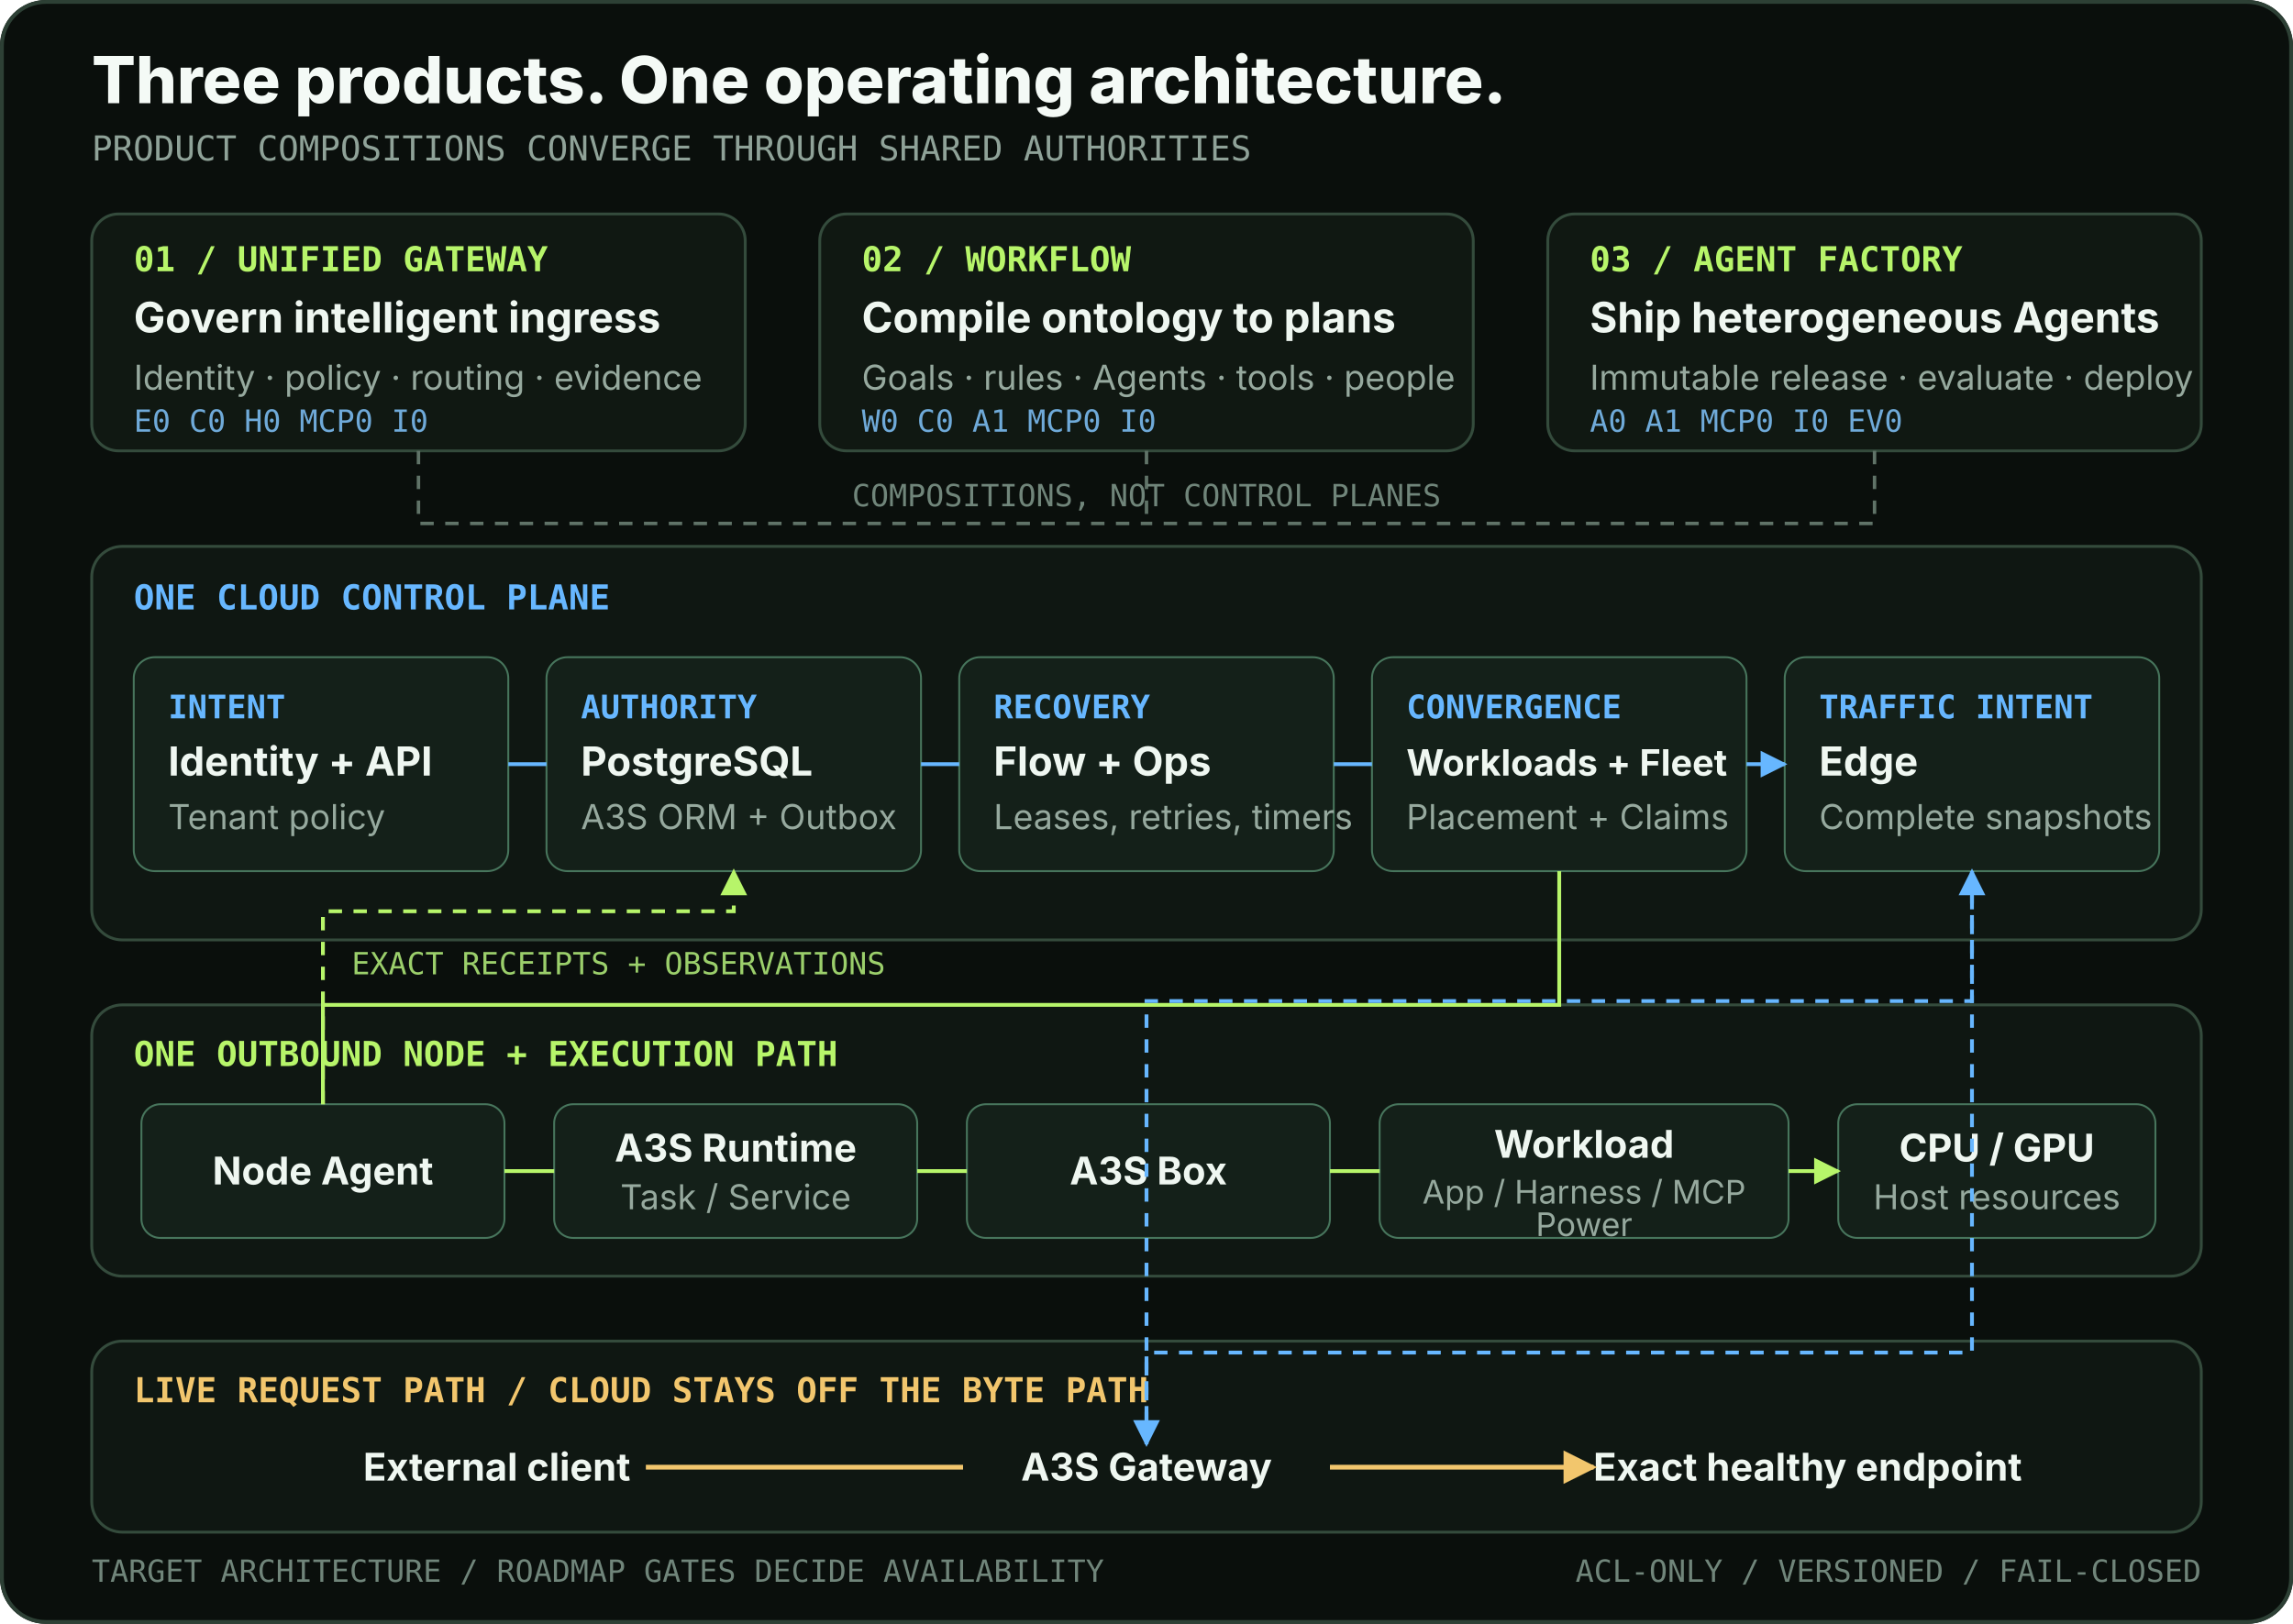
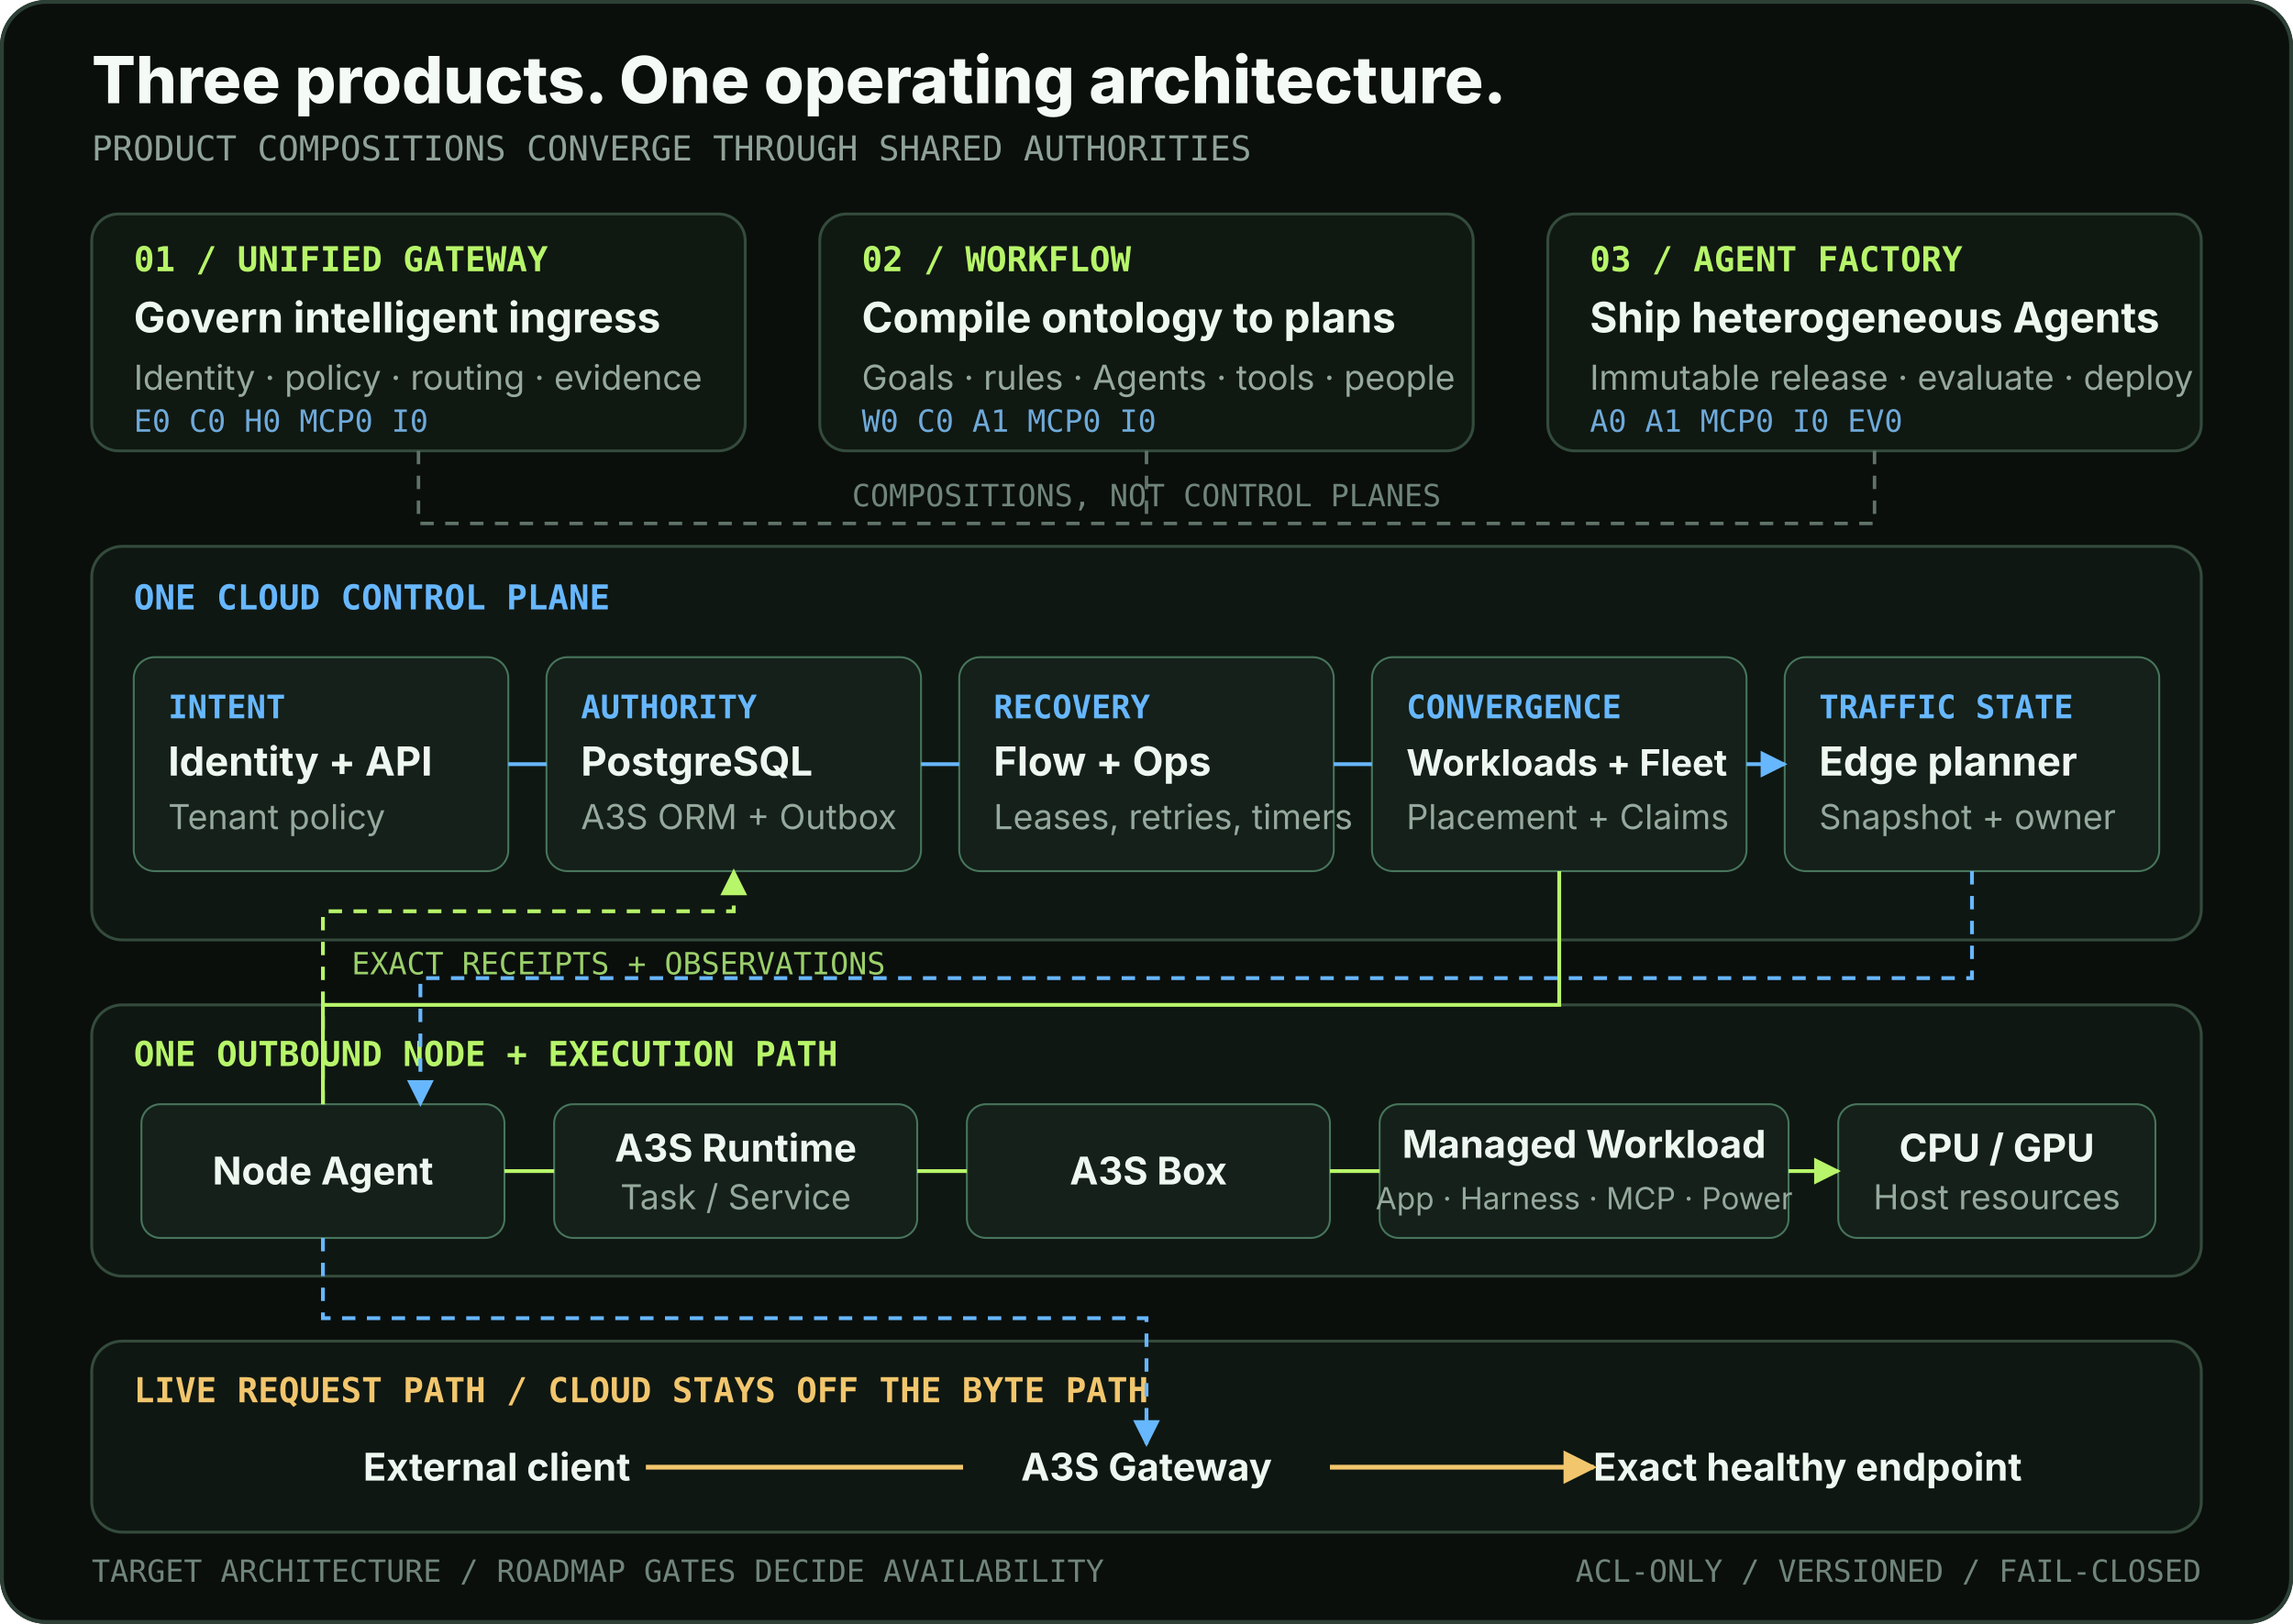
<svg xmlns="http://www.w3.org/2000/svg" width="1200" height="850" viewBox="0 0 1200 850" role="img" aria-labelledby="title desc">
  <defs>
    <marker id="arrow-blue" viewBox="0 0 10 10" refX="9" refY="5" markerWidth="7" markerHeight="7" orient="auto-start-reverse">
      <path d="M0 0 10 5 0 10Z" fill="#67b7ff" />
    </marker>
    <marker id="arrow-green" viewBox="0 0 10 10" refX="9" refY="5" markerWidth="7" markerHeight="7" orient="auto-start-reverse">
      <path d="M0 0 10 5 0 10Z" fill="#b7f56a" />
    </marker>
    <marker id="arrow-amber" viewBox="0 0 10 10" refX="9" refY="5" markerWidth="7" markerHeight="7" orient="auto-start-reverse">
      <path d="M0 0 10 5 0 10Z" fill="#f2c66d" />
    </marker>
  </defs>
  <rect width="1200" height="850" rx="24" fill="#0a0f0c" />
  <rect x="1" y="1" width="1198" height="848" rx="23" fill="none" stroke="#2d4035" stroke-width="2" />
  <text x="48" y="54" fill="#f4faf6" font-family="ui-sans-serif, system-ui, -apple-system, Segoe UI, sans-serif" font-size="34" font-weight="760">Three products. One operating architecture.</text>
  <text x="48" y="84" fill="#8fa298" font-family="ui-monospace, SFMono-Regular, Menlo, Consolas, monospace" font-size="18">PRODUCT COMPOSITIONS CONVERGE THROUGH SHARED AUTHORITIES</text>
  <g font-family="ui-sans-serif, system-ui, -apple-system, Segoe UI, sans-serif">
    <rect x="48" y="112" width="342" height="124" rx="14" fill="#101812" stroke="#344b3c" stroke-width="1.5" />
    <text x="70" y="142" fill="#b7f56a" font-family="ui-monospace, SFMono-Regular, Menlo, Consolas, monospace" font-size="18" font-weight="700">01 / UNIFIED GATEWAY</text>
    <text x="70" y="174" fill="#eff7f1" font-size="22" font-weight="700">Govern intelligent ingress</text>
    <text x="70" y="204" fill="#96a99e" font-size="18">Identity · policy · routing · evidence</text>
    <text x="70" y="226" fill="#6faad9" font-family="ui-monospace, SFMono-Regular, Menlo, Consolas, monospace" font-size="16">E0  C0  H0  MCP0  I0</text>
    <rect x="429" y="112" width="342" height="124" rx="14" fill="#101812" stroke="#344b3c" stroke-width="1.5" />
    <text x="451" y="142" fill="#b7f56a" font-family="ui-monospace, SFMono-Regular, Menlo, Consolas, monospace" font-size="18" font-weight="700">02 / WORKFLOW</text>
    <text x="451" y="174" fill="#eff7f1" font-size="22" font-weight="700">Compile ontology to plans</text>
    <text x="451" y="204" fill="#96a99e" font-size="18">Goals · rules · Agents · tools · people</text>
    <text x="451" y="226" fill="#6faad9" font-family="ui-monospace, SFMono-Regular, Menlo, Consolas, monospace" font-size="16">W0  C0  A1  MCP0  I0</text>
    <rect x="810" y="112" width="342" height="124" rx="14" fill="#101812" stroke="#344b3c" stroke-width="1.5" />
    <text x="832" y="142" fill="#b7f56a" font-family="ui-monospace, SFMono-Regular, Menlo, Consolas, monospace" font-size="18" font-weight="700">03 / AGENT FACTORY</text>
    <text x="832" y="174" fill="#eff7f1" font-size="22" font-weight="700">Ship heterogeneous Agents</text>
    <text x="832" y="204" fill="#96a99e" font-size="18">Immutable release · evaluate · deploy</text>
    <text x="832" y="226" fill="#6faad9" font-family="ui-monospace, SFMono-Regular, Menlo, Consolas, monospace" font-size="16">A0  A1  MCP0  I0  EV0</text>
  </g>
  <path d="M219 236v38H600M600 236v38M981 236v38H600" fill="none" stroke="#607368" stroke-width="1.8" stroke-dasharray="7 6" />
  <text x="600" y="265" fill="#70857a" font-family="ui-monospace, SFMono-Regular, Menlo, Consolas, monospace" font-size="16" text-anchor="middle">COMPOSITIONS, NOT CONTROL PLANES</text>
  <rect x="48" y="286" width="1104" height="206" rx="16" fill="#0f1712" stroke="#344b3c" stroke-width="1.5" />
  <text x="70" y="319" fill="#67b7ff" font-family="ui-monospace, SFMono-Regular, Menlo, Consolas, monospace" font-size="18" font-weight="700">ONE CLOUD CONTROL PLANE</text>
  <g font-family="ui-sans-serif, system-ui, -apple-system, Segoe UI, sans-serif">
    <rect x="70" y="344" width="196" height="112" rx="11" fill="#142019" stroke="#47755c" />
    <text x="88" y="376" fill="#67b7ff" font-family="ui-monospace, SFMono-Regular, Menlo, Consolas, monospace" font-size="17" font-weight="700">INTENT</text>
    <text x="88" y="406" fill="#eff7f1" font-size="21" font-weight="700">Identity + API</text>
    <text x="88" y="434" fill="#96a99e" font-size="18">Tenant policy</text>
    <rect x="286" y="344" width="196" height="112" rx="11" fill="#142019" stroke="#47755c" />
    <text x="304" y="376" fill="#67b7ff" font-family="ui-monospace, SFMono-Regular, Menlo, Consolas, monospace" font-size="17" font-weight="700">AUTHORITY</text>
    <text x="304" y="406" fill="#eff7f1" font-size="21" font-weight="700">PostgreSQL</text>
    <text x="304" y="434" fill="#96a99e" font-size="18">A3S ORM + Outbox</text>
    <rect x="502" y="344" width="196" height="112" rx="11" fill="#142019" stroke="#47755c" />
    <text x="520" y="376" fill="#67b7ff" font-family="ui-monospace, SFMono-Regular, Menlo, Consolas, monospace" font-size="17" font-weight="700">RECOVERY</text>
    <text x="520" y="406" fill="#eff7f1" font-size="21" font-weight="700">Flow + Ops</text>
    <text x="520" y="434" fill="#96a99e" font-size="18">Leases, retries, timers</text>
    <rect x="718" y="344" width="196" height="112" rx="11" fill="#142019" stroke="#47755c" />
    <text x="736" y="376" fill="#67b7ff" font-family="ui-monospace, SFMono-Regular, Menlo, Consolas, monospace" font-size="17" font-weight="700">CONVERGENCE</text>
    <text x="736" y="406" fill="#eff7f1" font-size="19" font-weight="700">Workloads + Fleet</text>
    <text x="736" y="434" fill="#96a99e" font-size="18">Placement + Claims</text>
    <rect x="934" y="344" width="196" height="112" rx="11" fill="#142019" stroke="#47755c" />
-     <text x="952" y="376" fill="#67b7ff" font-family="ui-monospace, SFMono-Regular, Menlo, Consolas, monospace" font-size="17" font-weight="700">TRAFFIC INTENT</text>
-     <text x="952" y="406" fill="#eff7f1" font-size="21" font-weight="700">Edge</text>
-     <text x="952" y="434" fill="#96a99e" font-size="18">Complete snapshots</text>
+     <text x="952" y="376" fill="#67b7ff" font-family="ui-monospace, SFMono-Regular, Menlo, Consolas, monospace" font-size="17" font-weight="700">TRAFFIC STATE</text>
+     <text x="952" y="406" fill="#eff7f1" font-size="21" font-weight="700">Edge planner</text>
+     <text x="952" y="434" fill="#96a99e" font-size="18">Snapshot + owner</text>
  </g>
  <path d="M266 400h20M482 400h20M698 400h20M914 400h20" fill="none" stroke="#67b7ff" stroke-width="2" marker-end="url(#arrow-blue)" />
  <rect x="48" y="526" width="1104" height="142" rx="16" fill="#0f1712" stroke="#344b3c" stroke-width="1.5" />
  <text x="70" y="558" fill="#b7f56a" font-family="ui-monospace, SFMono-Regular, Menlo, Consolas, monospace" font-size="18" font-weight="700">ONE OUTBOUND NODE + EXECUTION PATH</text>
  <g font-family="ui-sans-serif, system-ui, -apple-system, Segoe UI, sans-serif">
    <rect x="74" y="578" width="190" height="70" rx="10" fill="#142019" stroke="#47755c" />
    <text x="169" y="620" fill="#eff7f1" font-size="20" font-weight="700" text-anchor="middle">Node Agent</text>
    <rect x="290" y="578" width="190" height="70" rx="10" fill="#142019" stroke="#47755c" />
    <text x="385" y="608" fill="#eff7f1" font-size="20" font-weight="700" text-anchor="middle">A3S Runtime</text>
    <text x="385" y="633" fill="#96a99e" font-size="18" text-anchor="middle">Task / Service</text>
    <rect x="506" y="578" width="190" height="70" rx="10" fill="#142019" stroke="#47755c" />
    <text x="601" y="620" fill="#eff7f1" font-size="20" font-weight="700" text-anchor="middle">A3S Box</text>
    <rect x="722" y="578" width="214" height="70" rx="10" fill="#142019" stroke="#47755c" />
-     <text x="829" y="606" fill="#eff7f1" font-size="20" font-weight="700" text-anchor="middle">Workload</text>
-     <text x="829" y="630" fill="#96a99e" font-size="17" text-anchor="middle">App / Harness / MCP</text>
-     <text x="829" y="647" fill="#96a99e" font-size="17" text-anchor="middle">Power</text>
+     <text x="829" y="606" fill="#eff7f1" font-size="20" font-weight="700" text-anchor="middle">Managed Workload</text>
+     <text x="829" y="633" fill="#96a99e" font-size="16" text-anchor="middle">App · Harness · MCP · Power</text>
    <rect x="962" y="578" width="166" height="70" rx="10" fill="#142019" stroke="#47755c" />
    <text x="1045" y="608" fill="#eff7f1" font-size="20" font-weight="700" text-anchor="middle">CPU / GPU</text>
    <text x="1045" y="633" fill="#96a99e" font-size="18" text-anchor="middle">Host resources</text>
  </g>
  <path d="M816 456v70H169v52M264 613h26M480 613h26M696 613h26M936 613h26" fill="none" stroke="#b7f56a" stroke-width="2" marker-end="url(#arrow-green)" />
  <path d="M169 578V477H384V456" fill="none" stroke="#b7f56a" stroke-width="2" stroke-dasharray="7 6" marker-end="url(#arrow-green)" />
  <text x="184" y="510" fill="#9bcf6b" font-family="ui-monospace, SFMono-Regular, Menlo, Consolas, monospace" font-size="16">EXACT RECEIPTS + OBSERVATIONS</text>
  <rect x="48" y="702" width="1104" height="100" rx="16" fill="#0f1712" stroke="#344b3c" stroke-width="1.5" />
  <text x="70" y="734" fill="#f2c66d" font-family="ui-monospace, SFMono-Regular, Menlo, Consolas, monospace" font-size="18" font-weight="700">LIVE REQUEST PATH / CLOUD STAYS OFF THE BYTE PATH</text>
  <g font-family="ui-sans-serif, system-ui, -apple-system, Segoe UI, sans-serif" font-size="20" font-weight="700">
    <text x="260" y="775" fill="#eff7f1" text-anchor="middle">External client</text>
    <text x="600" y="775" fill="#eff7f1" text-anchor="middle">A3S Gateway</text>
    <text x="946" y="775" fill="#eff7f1" text-anchor="middle">Exact healthy endpoint</text>
  </g>
  <path d="M338 768h166M696 768h138" fill="none" stroke="#f2c66d" stroke-width="2.5" marker-end="url(#arrow-amber)" />
-   <path d="M1032 456v68H600v232" fill="none" stroke="#67b7ff" stroke-width="2" stroke-dasharray="7 6" marker-end="url(#arrow-blue)" />
-   <path d="M600 756v-48H1032V456" fill="none" stroke="#67b7ff" stroke-width="2" stroke-dasharray="7 6" marker-end="url(#arrow-blue)" />
+   <path d="M1032 456v56H220v66" fill="none" stroke="#67b7ff" stroke-width="2" stroke-dasharray="7 6" marker-end="url(#arrow-blue)" />
+   <path d="M169 648v42H600v66" fill="none" stroke="#67b7ff" stroke-width="2" stroke-dasharray="7 6" marker-end="url(#arrow-blue)" />
  <text x="48" y="828" fill="#70857a" font-family="ui-monospace, SFMono-Regular, Menlo, Consolas, monospace" font-size="16">TARGET ARCHITECTURE / ROADMAP GATES DECIDE AVAILABILITY</text>
  <text x="1152" y="828" fill="#70857a" font-family="ui-monospace, SFMono-Regular, Menlo, Consolas, monospace" font-size="16" text-anchor="end">ACL-ONLY / VERSIONED / FAIL-CLOSED</text>
</svg>
